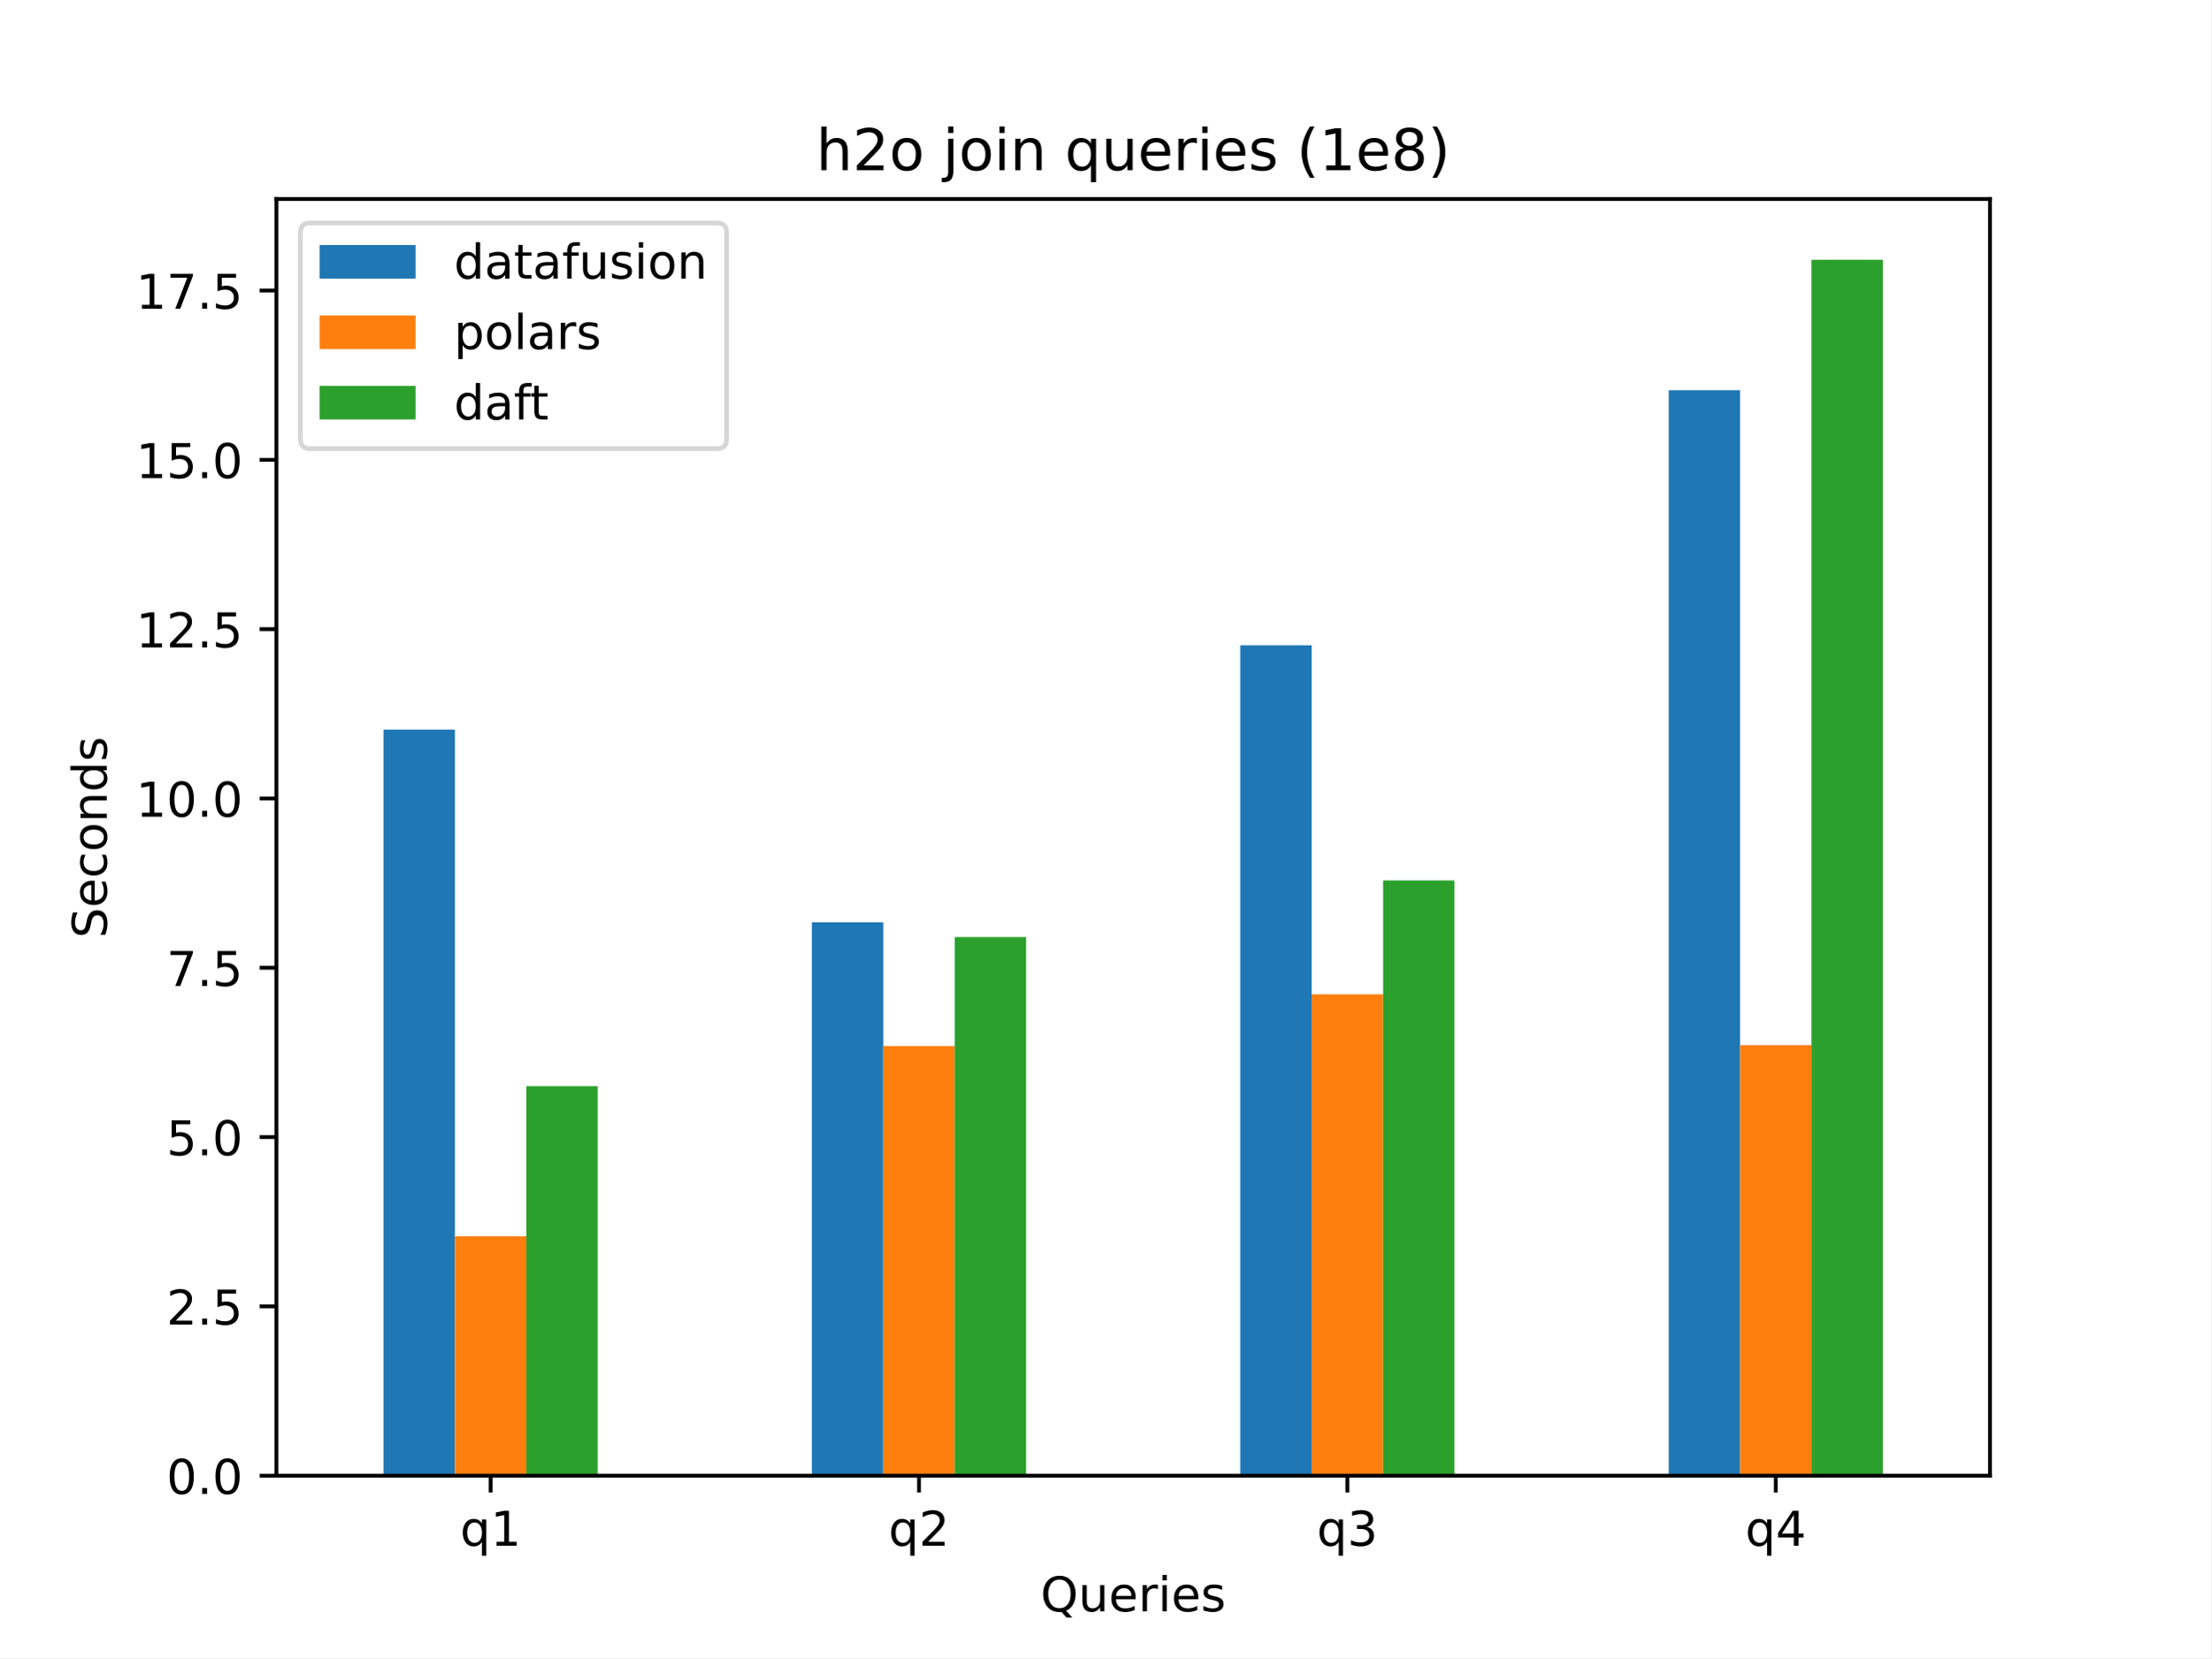
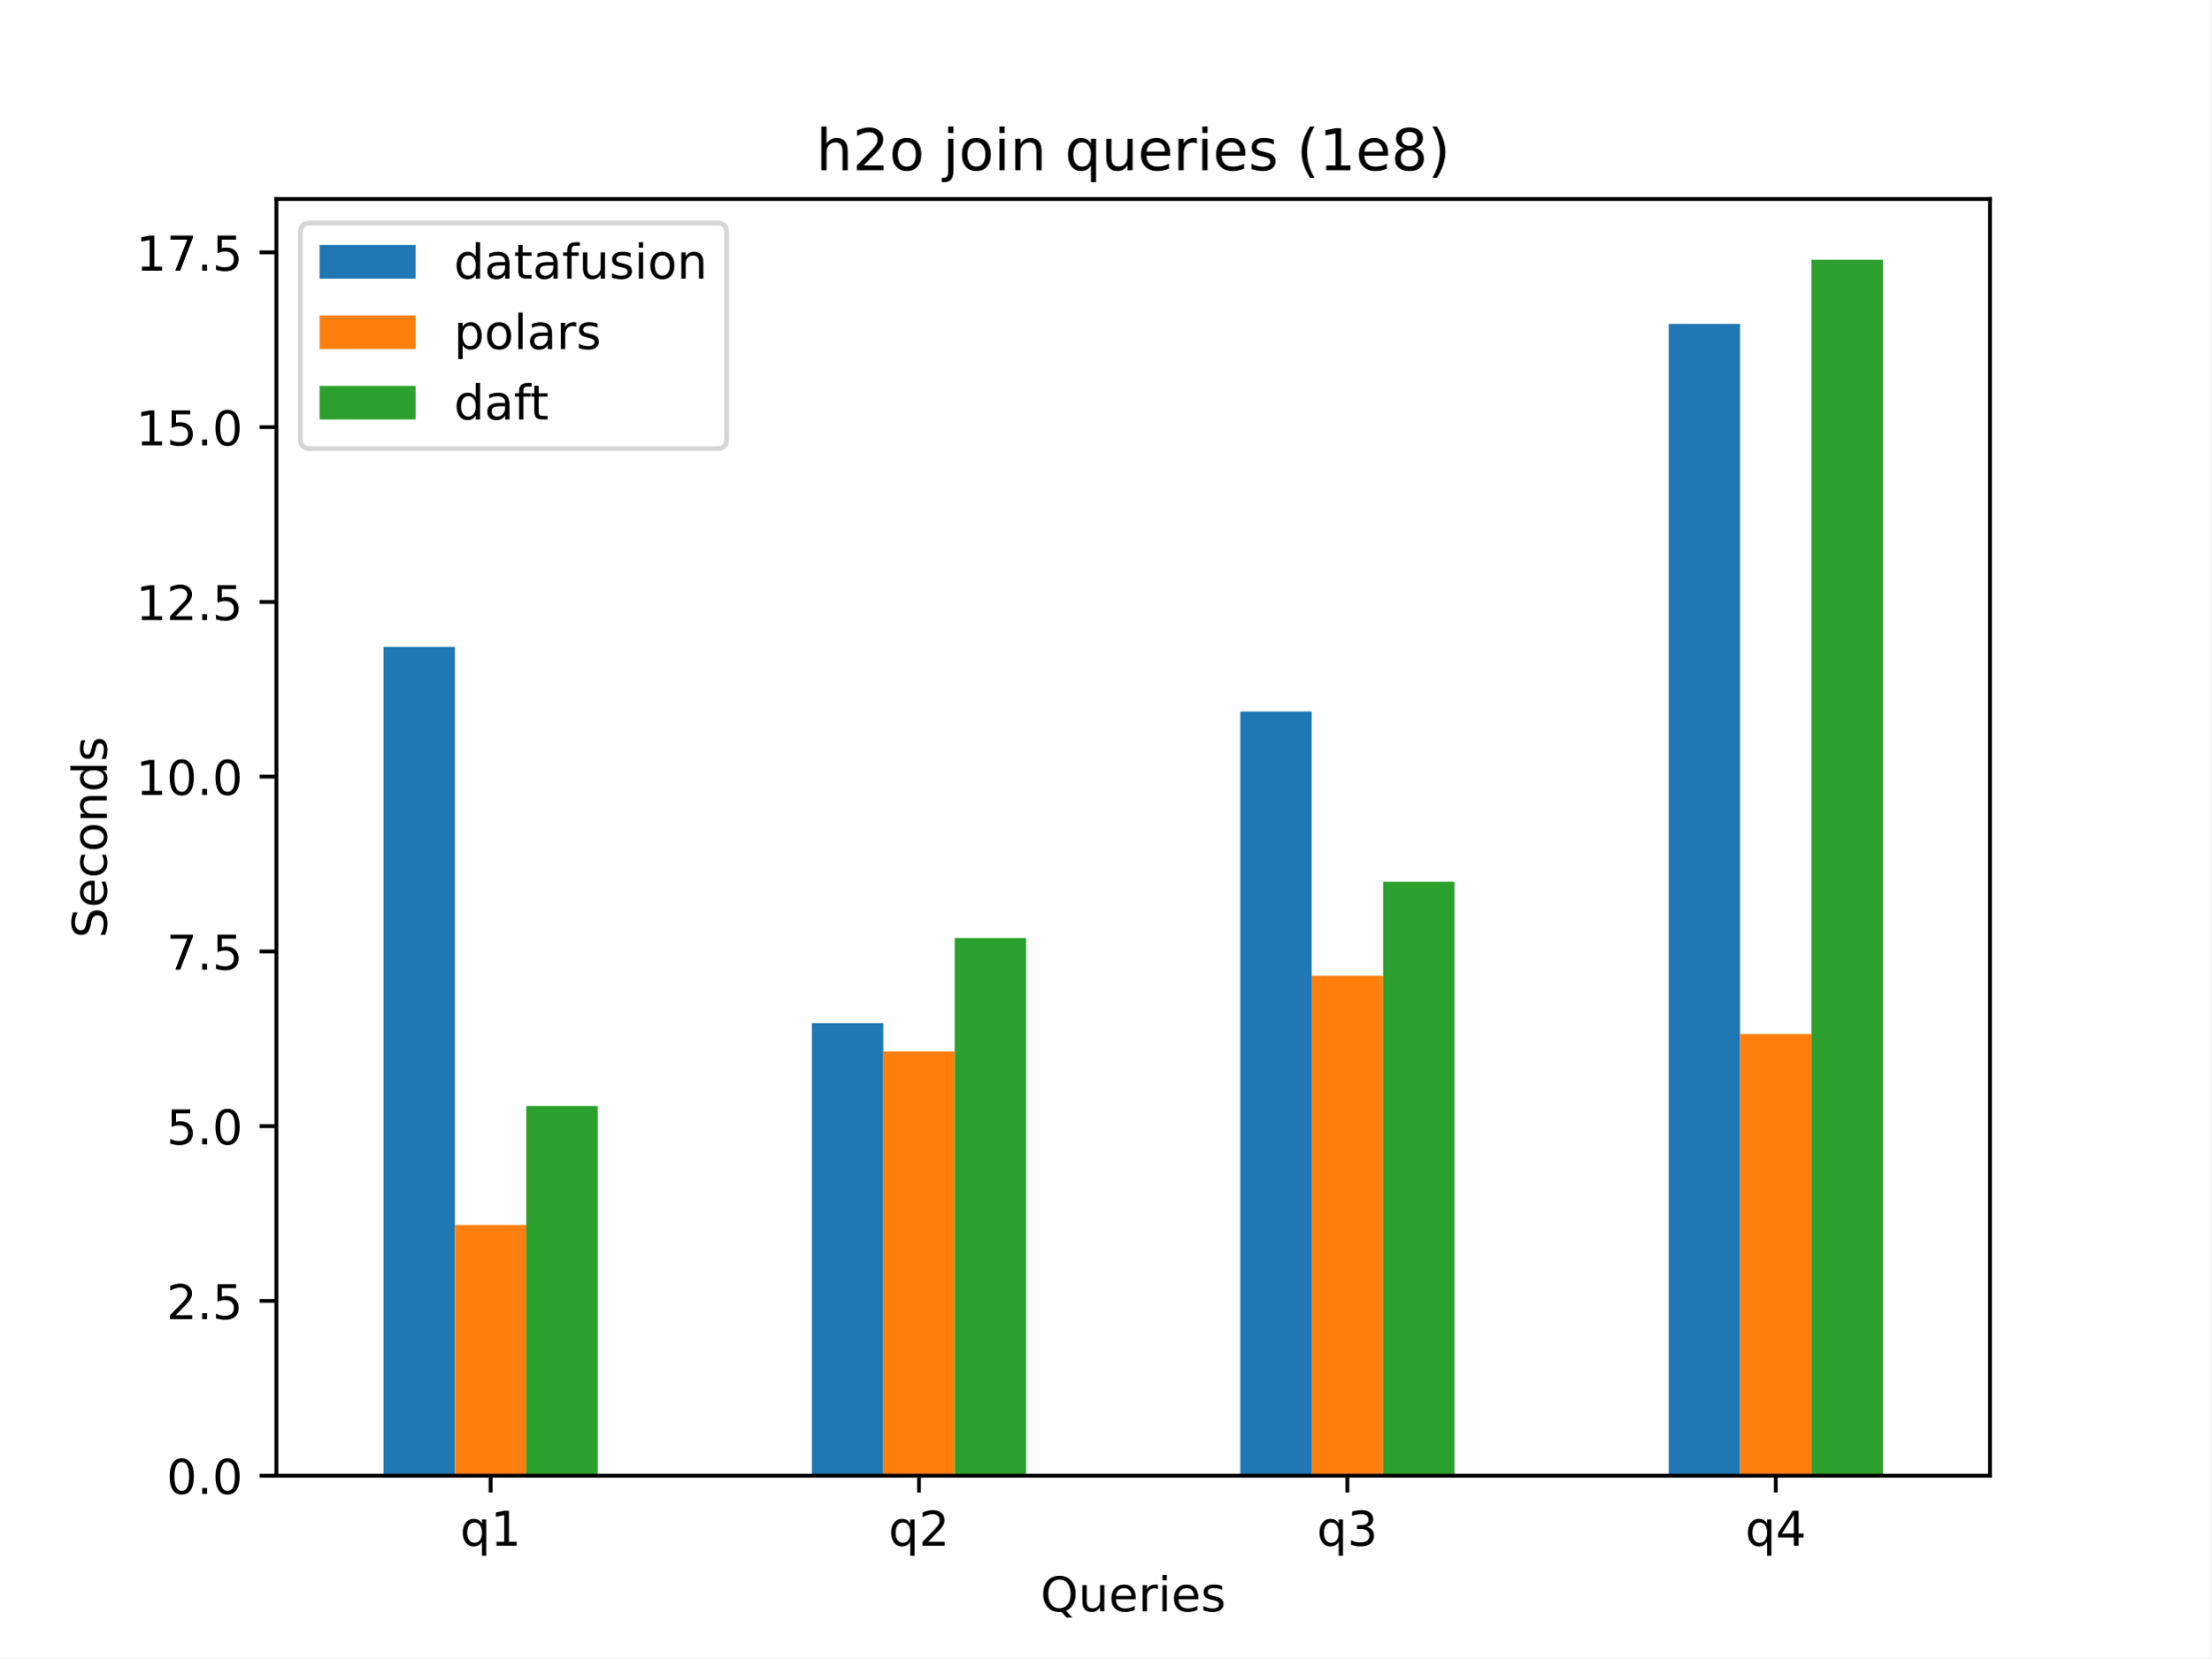
<svg xmlns="http://www.w3.org/2000/svg" xmlns:xlink="http://www.w3.org/1999/xlink" width="460.8pt" height="345.6pt" viewBox="0 0 460.8 345.6" version="1.1">
  <defs>
    <style type="text/css">*{stroke-linejoin: round; stroke-linecap: butt}</style>
  </defs>
  <g id="figure_1">
    <g id="patch_1">
      <path d="M 0 345.6  L 460.8 345.6  L 460.8 0  L 0 0  z " style="fill: #ffffff" />
    </g>
    <g id="axes_1">
      <g id="patch_2">
        <path d="M 57.6 307.584  L 414.72 307.584  L 414.72 41.472  L 57.6 41.472  z " style="fill: #ffffff" />
      </g>
      <g id="patch_3">
-         <path d="M 79.92 307.584  L 94.8 307.584  L 94.8 152.079  L 79.92 152.079  z " clip-path="url(#p8888142e0a)" style="fill: #1f77b4" />
+         <path d="M 79.92 307.584  L 94.8 307.584  L 94.8 134.821  L 79.92 134.821  z " clip-path="url(#p698aebd566)" style="fill: #1f77b4" />
      </g>
      <g id="patch_4">
-         <path d="M 169.2 307.584  L 184.08 307.584  L 184.08 192.232  L 169.2 192.232  z " clip-path="url(#p8888142e0a)" style="fill: #1f77b4" />
+         <path d="M 169.2 307.584  L 184.08 307.584  L 184.08 213.253  L 169.2 213.253  z " clip-path="url(#p698aebd566)" style="fill: #1f77b4" />
      </g>
      <g id="patch_5">
-         <path d="M 258.48 307.584  L 273.36 307.584  L 273.36 134.492  L 258.48 134.492  z " clip-path="url(#p8888142e0a)" style="fill: #1f77b4" />
+         <path d="M 258.48 307.584  L 273.36 307.584  L 273.36 148.299  L 258.48 148.299  z " clip-path="url(#p698aebd566)" style="fill: #1f77b4" />
      </g>
      <g id="patch_6">
-         <path d="M 347.76 307.584  L 362.64 307.584  L 362.64 81.339  L 347.76 81.339  z " clip-path="url(#p8888142e0a)" style="fill: #1f77b4" />
+         <path d="M 347.76 307.584  L 362.64 307.584  L 362.64 67.507  L 347.76 67.507  z " clip-path="url(#p698aebd566)" style="fill: #1f77b4" />
      </g>
      <g id="patch_7">
-         <path d="M 94.8 307.584  L 109.68 307.584  L 109.68 257.678  L 94.8 257.678  z " clip-path="url(#p8888142e0a)" style="fill: #ff7f0e" />
+         <path d="M 94.8 307.584  L 109.68 307.584  L 109.68 255.343  L 94.8 255.343  z " clip-path="url(#p698aebd566)" style="fill: #ff7f0e" />
      </g>
      <g id="patch_8">
-         <path d="M 184.08 307.584  L 198.96 307.584  L 198.96 218.029  L 184.08 218.029  z " clip-path="url(#p8888142e0a)" style="fill: #ff7f0e" />
+         <path d="M 184.08 307.584  L 198.96 307.584  L 198.96 219.173  L 184.08 219.173  z " clip-path="url(#p698aebd566)" style="fill: #ff7f0e" />
      </g>
      <g id="patch_9">
-         <path d="M 273.36 307.584  L 288.24 307.584  L 288.24 207.243  L 273.36 207.243  z " clip-path="url(#p8888142e0a)" style="fill: #ff7f0e" />
+         <path d="M 273.36 307.584  L 288.24 307.584  L 288.24 203.362  L 273.36 203.362  z " clip-path="url(#p698aebd566)" style="fill: #ff7f0e" />
      </g>
      <g id="patch_10">
-         <path d="M 362.64 307.584  L 377.52 307.584  L 377.52 217.824  L 362.64 217.824  z " clip-path="url(#p8888142e0a)" style="fill: #ff7f0e" />
+         <path d="M 362.64 307.584  L 377.52 307.584  L 377.52 215.518  L 362.64 215.518  z " clip-path="url(#p698aebd566)" style="fill: #ff7f0e" />
      </g>
      <g id="patch_11">
-         <path d="M 109.68 307.584  L 124.56 307.584  L 124.56 226.395  L 109.68 226.395  z " clip-path="url(#p8888142e0a)" style="fill: #2ca02c" />
+         <path d="M 109.68 307.584  L 124.56 307.584  L 124.56 230.52  L 109.68 230.52  z " clip-path="url(#p698aebd566)" style="fill: #2ca02c" />
      </g>
      <g id="patch_12">
-         <path d="M 198.96 307.584  L 213.84 307.584  L 213.84 195.303  L 198.96 195.303  z " clip-path="url(#p8888142e0a)" style="fill: #2ca02c" />
+         <path d="M 198.96 307.584  L 213.84 307.584  L 213.84 195.508  L 198.96 195.508  z " clip-path="url(#p698aebd566)" style="fill: #2ca02c" />
      </g>
      <g id="patch_13">
-         <path d="M 288.24 307.584  L 303.12 307.584  L 303.12 183.505  L 288.24 183.505  z " clip-path="url(#p8888142e0a)" style="fill: #2ca02c" />
+         <path d="M 288.24 307.584  L 303.12 307.584  L 303.12 183.793  L 288.24 183.793  z " clip-path="url(#p698aebd566)" style="fill: #2ca02c" />
      </g>
      <g id="patch_14">
-         <path d="M 377.52 307.584  L 392.4 307.584  L 392.4 54.144  L 377.52 54.144  z " clip-path="url(#p8888142e0a)" style="fill: #2ca02c" />
+         <path d="M 377.52 307.584  L 392.4 307.584  L 392.4 54.144  L 377.52 54.144  z " clip-path="url(#p698aebd566)" style="fill: #2ca02c" />
      </g>
      <g id="matplotlib.axis_1">
        <g id="xtick_1">
          <g id="line2d_1">
            <defs>
-               <path id="me333b2dd5c" d="M 0 0  L 0 3.5  " style="stroke: #000000; stroke-width: 0.8" />
-             </defs>
-             <g>
-               <use xlink:href="#me333b2dd5c" x="102.24" y="307.584" style="stroke: #000000; stroke-width: 0.8" />
+               <path id="m7c359d980b" d="M 0 0  L 0 3.5  " style="stroke: #000000; stroke-width: 0.8" />
+             </defs>
+             <g>
+               <use xlink:href="#m7c359d980b" x="102.24" y="307.584" style="stroke: #000000; stroke-width: 0.8" />
            </g>
          </g>
          <g id="text_1">
            <g transform="translate(95.88453 322.1824) scale(0.1 -0.1)">
              <defs>
                <path id="DejaVuSans-71" d="M 947 1747  Q 947 1113 1208 752  Q 1469 391 1925 391  Q 2381 391 2643 752  Q 2906 1113 2906 1747  Q 2906 2381 2643 2742  Q 2381 3103 1925 3103  Q 1469 3103 1208 2742  Q 947 2381 947 1747  z M 2906 525  Q 2725 213 2448 61  Q 2172 -91 1784 -91  Q 1150 -91 751 415  Q 353 922 353 1747  Q 353 2572 751 3078  Q 1150 3584 1784 3584  Q 2172 3584 2448 3432  Q 2725 3281 2906 2969  L 2906 3500  L 3481 3500  L 3481 -1331  L 2906 -1331  L 2906 525  z " transform="scale(0.015625)" />
                <path id="DejaVuSans-31" d="M 794 531  L 1825 531  L 1825 4091  L 703 3866  L 703 4441  L 1819 4666  L 2450 4666  L 2450 531  L 3481 531  L 3481 0  L 794 0  L 794 531  z " transform="scale(0.015625)" />
              </defs>
              <use xlink:href="#DejaVuSans-71" />
              <use xlink:href="#DejaVuSans-31" transform="translate(63.47656 0)" />
            </g>
          </g>
        </g>
        <g id="xtick_2">
          <g id="line2d_2">
            <g>
-               <use xlink:href="#me333b2dd5c" x="191.52" y="307.584" style="stroke: #000000; stroke-width: 0.8" />
+               <use xlink:href="#m7c359d980b" x="191.52" y="307.584" style="stroke: #000000; stroke-width: 0.8" />
            </g>
          </g>
          <g id="text_2">
            <g transform="translate(185.1645 322.1824) scale(0.1 -0.1)">
              <defs>
                <path id="DejaVuSans-32" d="M 1228 531  L 3431 531  L 3431 0  L 469 0  L 469 531  Q 828 903 1448 1529  Q 2069 2156 2228 2338  Q 2531 2678 2651 2914  Q 2772 3150 2772 3378  Q 2772 3750 2511 3984  Q 2250 4219 1831 4219  Q 1534 4219 1204 4116  Q 875 4013 500 3803  L 500 4441  Q 881 4594 1212 4672  Q 1544 4750 1819 4750  Q 2544 4750 2975 4387  Q 3406 4025 3406 3419  Q 3406 3131 3298 2873  Q 3191 2616 2906 2266  Q 2828 2175 2409 1742  Q 1991 1309 1228 531  z " transform="scale(0.015625)" />
              </defs>
              <use xlink:href="#DejaVuSans-71" />
              <use xlink:href="#DejaVuSans-32" transform="translate(63.47656 0)" />
            </g>
          </g>
        </g>
        <g id="xtick_3">
          <g id="line2d_3">
            <g>
-               <use xlink:href="#me333b2dd5c" x="280.8" y="307.584" style="stroke: #000000; stroke-width: 0.8" />
+               <use xlink:href="#m7c359d980b" x="280.8" y="307.584" style="stroke: #000000; stroke-width: 0.8" />
            </g>
          </g>
          <g id="text_3">
            <g transform="translate(274.4445 322.1824) scale(0.1 -0.1)">
              <defs>
                <path id="DejaVuSans-33" d="M 2597 2516  Q 3050 2419 3304 2112  Q 3559 1806 3559 1356  Q 3559 666 3084 287  Q 2609 -91 1734 -91  Q 1441 -91 1130 -33  Q 819 25 488 141  L 488 750  Q 750 597 1062 519  Q 1375 441 1716 441  Q 2309 441 2620 675  Q 2931 909 2931 1356  Q 2931 1769 2642 2001  Q 2353 2234 1838 2234  L 1294 2234  L 1294 2753  L 1863 2753  Q 2328 2753 2575 2939  Q 2822 3125 2822 3475  Q 2822 3834 2567 4026  Q 2313 4219 1838 4219  Q 1578 4219 1281 4162  Q 984 4106 628 3988  L 628 4550  Q 988 4650 1302 4700  Q 1616 4750 1894 4750  Q 2613 4750 3031 4423  Q 3450 4097 3450 3541  Q 3450 3153 3228 2886  Q 3006 2619 2597 2516  z " transform="scale(0.015625)" />
              </defs>
              <use xlink:href="#DejaVuSans-71" />
              <use xlink:href="#DejaVuSans-33" transform="translate(63.47656 0)" />
            </g>
          </g>
        </g>
        <g id="xtick_4">
          <g id="line2d_4">
            <g>
-               <use xlink:href="#me333b2dd5c" x="370.08" y="307.584" style="stroke: #000000; stroke-width: 0.8" />
+               <use xlink:href="#m7c359d980b" x="370.08" y="307.584" style="stroke: #000000; stroke-width: 0.8" />
            </g>
          </g>
          <g id="text_4">
            <g transform="translate(363.7245 322.1824) scale(0.1 -0.1)">
              <defs>
                <path id="DejaVuSans-34" d="M 2419 4116  L 825 1625  L 2419 1625  L 2419 4116  z M 2253 4666  L 3047 4666  L 3047 1625  L 3713 1625  L 3713 1100  L 3047 1100  L 3047 0  L 2419 0  L 2419 1100  L 313 1100  L 313 1709  L 2253 4666  z " transform="scale(0.015625)" />
              </defs>
              <use xlink:href="#DejaVuSans-71" />
              <use xlink:href="#DejaVuSans-34" transform="translate(63.47656 0)" />
            </g>
          </g>
        </g>
        <g id="text_5">
          <g transform="translate(216.853 335.8606) scale(0.1 -0.1)">
            <defs>
              <path id="DejaVuSans-51" d="M 2522 4238  Q 1834 4238 1429 3725  Q 1025 3213 1025 2328  Q 1025 1447 1429 934  Q 1834 422 2522 422  Q 3209 422 3611 934  Q 4013 1447 4013 2328  Q 4013 3213 3611 3725  Q 3209 4238 2522 4238  z M 3406 84  L 4238 -825  L 3475 -825  L 2784 -78  Q 2681 -84 2626 -87  Q 2572 -91 2522 -91  Q 1538 -91 948 567  Q 359 1225 359 2328  Q 359 3434 948 4092  Q 1538 4750 2522 4750  Q 3503 4750 4090 4092  Q 4678 3434 4678 2328  Q 4678 1516 4351 937  Q 4025 359 3406 84  z " transform="scale(0.015625)" />
              <path id="DejaVuSans-75" d="M 544 1381  L 544 3500  L 1119 3500  L 1119 1403  Q 1119 906 1312 657  Q 1506 409 1894 409  Q 2359 409 2629 706  Q 2900 1003 2900 1516  L 2900 3500  L 3475 3500  L 3475 0  L 2900 0  L 2900 538  Q 2691 219 2414 64  Q 2138 -91 1772 -91  Q 1169 -91 856 284  Q 544 659 544 1381  z M 1991 3584  L 1991 3584  z " transform="scale(0.015625)" />
              <path id="DejaVuSans-65" d="M 3597 1894  L 3597 1613  L 953 1613  Q 991 1019 1311 708  Q 1631 397 2203 397  Q 2534 397 2845 478  Q 3156 559 3463 722  L 3463 178  Q 3153 47 2828 -22  Q 2503 -91 2169 -91  Q 1331 -91 842 396  Q 353 884 353 1716  Q 353 2575 817 3079  Q 1281 3584 2069 3584  Q 2775 3584 3186 3129  Q 3597 2675 3597 1894  z M 3022 2063  Q 3016 2534 2758 2815  Q 2500 3097 2075 3097  Q 1594 3097 1305 2825  Q 1016 2553 972 2059  L 3022 2063  z " transform="scale(0.015625)" />
              <path id="DejaVuSans-72" d="M 2631 2963  Q 2534 3019 2420 3045  Q 2306 3072 2169 3072  Q 1681 3072 1420 2755  Q 1159 2438 1159 1844  L 1159 0  L 581 0  L 581 3500  L 1159 3500  L 1159 2956  Q 1341 3275 1631 3429  Q 1922 3584 2338 3584  Q 2397 3584 2469 3576  Q 2541 3569 2628 3553  L 2631 2963  z " transform="scale(0.015625)" />
              <path id="DejaVuSans-69" d="M 603 3500  L 1178 3500  L 1178 0  L 603 0  L 603 3500  z M 603 4863  L 1178 4863  L 1178 4134  L 603 4134  L 603 4863  z " transform="scale(0.015625)" />
              <path id="DejaVuSans-73" d="M 2834 3397  L 2834 2853  Q 2591 2978 2328 3040  Q 2066 3103 1784 3103  Q 1356 3103 1142 2972  Q 928 2841 928 2578  Q 928 2378 1081 2264  Q 1234 2150 1697 2047  L 1894 2003  Q 2506 1872 2764 1633  Q 3022 1394 3022 966  Q 3022 478 2636 193  Q 2250 -91 1575 -91  Q 1294 -91 989 -36  Q 684 19 347 128  L 347 722  Q 666 556 975 473  Q 1284 391 1588 391  Q 1994 391 2212 530  Q 2431 669 2431 922  Q 2431 1156 2273 1281  Q 2116 1406 1581 1522  L 1381 1569  Q 847 1681 609 1914  Q 372 2147 372 2553  Q 372 3047 722 3315  Q 1072 3584 1716 3584  Q 2034 3584 2315 3537  Q 2597 3491 2834 3397  z " transform="scale(0.015625)" />
            </defs>
            <use xlink:href="#DejaVuSans-51" />
            <use xlink:href="#DejaVuSans-75" transform="translate(78.71094 0)" />
            <use xlink:href="#DejaVuSans-65" transform="translate(142.0898 0)" />
            <use xlink:href="#DejaVuSans-72" transform="translate(203.6133 0)" />
            <use xlink:href="#DejaVuSans-69" transform="translate(244.7266 0)" />
            <use xlink:href="#DejaVuSans-65" transform="translate(272.5098 0)" />
            <use xlink:href="#DejaVuSans-73" transform="translate(334.0332 0)" />
          </g>
        </g>
      </g>
      <g id="matplotlib.axis_2">
        <g id="ytick_1">
          <g id="line2d_5">
            <defs>
-               <path id="m1cb45bf5b8" d="M 0 0  L -3.5 0  " style="stroke: #000000; stroke-width: 0.8" />
-             </defs>
-             <g>
-               <use xlink:href="#m1cb45bf5b8" x="57.6" y="307.584" style="stroke: #000000; stroke-width: 0.8" />
+               <path id="m0a2eb0f4f0" d="M 0 0  L -3.5 0  " style="stroke: #000000; stroke-width: 0.8" />
+             </defs>
+             <g>
+               <use xlink:href="#m0a2eb0f4f0" x="57.6" y="307.584" style="stroke: #000000; stroke-width: 0.8" />
            </g>
          </g>
          <g id="text_6">
            <g transform="translate(34.69687 311.3832) scale(0.1 -0.1)">
              <defs>
                <path id="DejaVuSans-30" d="M 2034 4250  Q 1547 4250 1301 3770  Q 1056 3291 1056 2328  Q 1056 1369 1301 889  Q 1547 409 2034 409  Q 2525 409 2770 889  Q 3016 1369 3016 2328  Q 3016 3291 2770 3770  Q 2525 4250 2034 4250  z M 2034 4750  Q 2819 4750 3233 4129  Q 3647 3509 3647 2328  Q 3647 1150 3233 529  Q 2819 -91 2034 -91  Q 1250 -91 836 529  Q 422 1150 422 2328  Q 422 3509 836 4129  Q 1250 4750 2034 4750  z " transform="scale(0.015625)" />
                <path id="DejaVuSans-2e" d="M 684 794  L 1344 794  L 1344 0  L 684 0  L 684 794  z " transform="scale(0.015625)" />
              </defs>
              <use xlink:href="#DejaVuSans-30" />
              <use xlink:href="#DejaVuSans-2e" transform="translate(63.62305 0)" />
              <use xlink:href="#DejaVuSans-30" transform="translate(95.41016 0)" />
            </g>
          </g>
        </g>
        <g id="ytick_2">
          <g id="line2d_6">
            <g>
-               <use xlink:href="#m1cb45bf5b8" x="57.6" y="272.294" style="stroke: #000000; stroke-width: 0.8" />
+               <use xlink:href="#m0a2eb0f4f0" x="57.6" y="271.158" style="stroke: #000000; stroke-width: 0.8" />
            </g>
          </g>
          <g id="text_7">
-             <g transform="translate(34.69687 276.0928) scale(0.1 -0.1)">
+             <g transform="translate(34.69687 274.9568) scale(0.1 -0.1)">
              <defs>
                <path id="DejaVuSans-35" d="M 691 4666  L 3169 4666  L 3169 4134  L 1269 4134  L 1269 2991  Q 1406 3038 1543 3061  Q 1681 3084 1819 3084  Q 2600 3084 3056 2656  Q 3513 2228 3513 1497  Q 3513 744 3044 326  Q 2575 -91 1722 -91  Q 1428 -91 1123 -41  Q 819 9 494 109  L 494 744  Q 775 591 1075 516  Q 1375 441 1709 441  Q 2250 441 2565 725  Q 2881 1009 2881 1497  Q 2881 1984 2565 2268  Q 2250 2553 1709 2553  Q 1456 2553 1204 2497  Q 953 2441 691 2322  L 691 4666  z " transform="scale(0.015625)" />
              </defs>
              <use xlink:href="#DejaVuSans-32" />
              <use xlink:href="#DejaVuSans-2e" transform="translate(63.62305 0)" />
              <use xlink:href="#DejaVuSans-35" transform="translate(95.41016 0)" />
            </g>
          </g>
        </g>
        <g id="ytick_3">
          <g id="line2d_7">
            <g>
-               <use xlink:href="#m1cb45bf5b8" x="57.6" y="237.003" style="stroke: #000000; stroke-width: 0.8" />
+               <use xlink:href="#m0a2eb0f4f0" x="57.6" y="234.731" style="stroke: #000000; stroke-width: 0.8" />
            </g>
          </g>
          <g id="text_8">
-             <g transform="translate(34.69687 240.8024) scale(0.1 -0.1)">
+             <g transform="translate(34.69687 238.5303) scale(0.1 -0.1)">
              <use xlink:href="#DejaVuSans-35" />
              <use xlink:href="#DejaVuSans-2e" transform="translate(63.62305 0)" />
              <use xlink:href="#DejaVuSans-30" transform="translate(95.41016 0)" />
            </g>
          </g>
        </g>
        <g id="ytick_4">
          <g id="line2d_8">
            <g>
-               <use xlink:href="#m1cb45bf5b8" x="57.6" y="201.713" style="stroke: #000000; stroke-width: 0.8" />
+               <use xlink:href="#m0a2eb0f4f0" x="57.6" y="198.305" style="stroke: #000000; stroke-width: 0.8" />
            </g>
          </g>
          <g id="text_9">
-             <g transform="translate(34.69687 205.512) scale(0.1 -0.1)">
+             <g transform="translate(34.69687 202.1039) scale(0.1 -0.1)">
              <defs>
                <path id="DejaVuSans-37" d="M 525 4666  L 3525 4666  L 3525 4397  L 1831 0  L 1172 0  L 2766 4134  L 525 4134  L 525 4666  z " transform="scale(0.015625)" />
              </defs>
              <use xlink:href="#DejaVuSans-37" />
              <use xlink:href="#DejaVuSans-2e" transform="translate(63.62305 0)" />
              <use xlink:href="#DejaVuSans-35" transform="translate(95.41016 0)" />
            </g>
          </g>
        </g>
        <g id="ytick_5">
          <g id="line2d_9">
            <g>
-               <use xlink:href="#m1cb45bf5b8" x="57.6" y="166.422" style="stroke: #000000; stroke-width: 0.8" />
+               <use xlink:href="#m0a2eb0f4f0" x="57.6" y="161.878" style="stroke: #000000; stroke-width: 0.8" />
            </g>
          </g>
          <g id="text_10">
-             <g transform="translate(28.33438 170.2216) scale(0.1 -0.1)">
+             <g transform="translate(28.33438 165.6774) scale(0.1 -0.1)">
              <use xlink:href="#DejaVuSans-31" />
              <use xlink:href="#DejaVuSans-30" transform="translate(63.62305 0)" />
              <use xlink:href="#DejaVuSans-2e" transform="translate(127.2461 0)" />
              <use xlink:href="#DejaVuSans-30" transform="translate(159.0332 0)" />
            </g>
          </g>
        </g>
        <g id="ytick_6">
          <g id="line2d_10">
            <g>
-               <use xlink:href="#m1cb45bf5b8" x="57.6" y="131.132" style="stroke: #000000; stroke-width: 0.8" />
+               <use xlink:href="#m0a2eb0f4f0" x="57.6" y="125.452" style="stroke: #000000; stroke-width: 0.8" />
            </g>
          </g>
          <g id="text_11">
-             <g transform="translate(28.33438 134.9312) scale(0.1 -0.1)">
+             <g transform="translate(28.33438 129.251) scale(0.1 -0.1)">
              <use xlink:href="#DejaVuSans-31" />
              <use xlink:href="#DejaVuSans-32" transform="translate(63.62305 0)" />
              <use xlink:href="#DejaVuSans-2e" transform="translate(127.2461 0)" />
              <use xlink:href="#DejaVuSans-35" transform="translate(159.0332 0)" />
            </g>
          </g>
        </g>
        <g id="ytick_7">
          <g id="line2d_11">
            <g>
-               <use xlink:href="#m1cb45bf5b8" x="57.6" y="95.842" style="stroke: #000000; stroke-width: 0.8" />
+               <use xlink:href="#m0a2eb0f4f0" x="57.6" y="89.025" style="stroke: #000000; stroke-width: 0.8" />
            </g>
          </g>
          <g id="text_12">
-             <g transform="translate(28.33438 99.64083) scale(0.1 -0.1)">
+             <g transform="translate(28.33438 92.82457) scale(0.1 -0.1)">
              <use xlink:href="#DejaVuSans-31" />
              <use xlink:href="#DejaVuSans-35" transform="translate(63.62305 0)" />
              <use xlink:href="#DejaVuSans-2e" transform="translate(127.2461 0)" />
              <use xlink:href="#DejaVuSans-30" transform="translate(159.0332 0)" />
            </g>
          </g>
        </g>
        <g id="ytick_8">
          <g id="line2d_12">
            <g>
-               <use xlink:href="#m1cb45bf5b8" x="57.6" y="60.551" style="stroke: #000000; stroke-width: 0.8" />
+               <use xlink:href="#m0a2eb0f4f0" x="57.6" y="52.599" style="stroke: #000000; stroke-width: 0.8" />
            </g>
          </g>
          <g id="text_13">
-             <g transform="translate(28.33438 64.35043) scale(0.1 -0.1)">
+             <g transform="translate(28.33438 56.39812) scale(0.1 -0.1)">
              <use xlink:href="#DejaVuSans-31" />
              <use xlink:href="#DejaVuSans-37" transform="translate(63.62305 0)" />
              <use xlink:href="#DejaVuSans-2e" transform="translate(127.2461 0)" />
              <use xlink:href="#DejaVuSans-35" transform="translate(159.0332 0)" />
            </g>
          </g>
        </g>
        <g id="text_14">
          <g transform="translate(22.25469 195.535) rotate(-90) scale(0.1 -0.1)">
            <defs>
              <path id="DejaVuSans-53" d="M 3425 4513  L 3425 3897  Q 3066 4069 2747 4153  Q 2428 4238 2131 4238  Q 1616 4238 1336 4038  Q 1056 3838 1056 3469  Q 1056 3159 1242 3001  Q 1428 2844 1947 2747  L 2328 2669  Q 3034 2534 3370 2195  Q 3706 1856 3706 1288  Q 3706 609 3251 259  Q 2797 -91 1919 -91  Q 1588 -91 1214 -16  Q 841 59 441 206  L 441 856  Q 825 641 1194 531  Q 1563 422 1919 422  Q 2459 422 2753 634  Q 3047 847 3047 1241  Q 3047 1584 2836 1778  Q 2625 1972 2144 2069  L 1759 2144  Q 1053 2284 737 2584  Q 422 2884 422 3419  Q 422 4038 858 4394  Q 1294 4750 2059 4750  Q 2388 4750 2728 4690  Q 3069 4631 3425 4513  z " transform="scale(0.015625)" />
              <path id="DejaVuSans-63" d="M 3122 3366  L 3122 2828  Q 2878 2963 2633 3030  Q 2388 3097 2138 3097  Q 1578 3097 1268 2742  Q 959 2388 959 1747  Q 959 1106 1268 751  Q 1578 397 2138 397  Q 2388 397 2633 464  Q 2878 531 3122 666  L 3122 134  Q 2881 22 2623 -34  Q 2366 -91 2075 -91  Q 1284 -91 818 406  Q 353 903 353 1747  Q 353 2603 823 3093  Q 1294 3584 2113 3584  Q 2378 3584 2631 3529  Q 2884 3475 3122 3366  z " transform="scale(0.015625)" />
              <path id="DejaVuSans-6f" d="M 1959 3097  Q 1497 3097 1228 2736  Q 959 2375 959 1747  Q 959 1119 1226 758  Q 1494 397 1959 397  Q 2419 397 2687 759  Q 2956 1122 2956 1747  Q 2956 2369 2687 2733  Q 2419 3097 1959 3097  z M 1959 3584  Q 2709 3584 3137 3096  Q 3566 2609 3566 1747  Q 3566 888 3137 398  Q 2709 -91 1959 -91  Q 1206 -91 779 398  Q 353 888 353 1747  Q 353 2609 779 3096  Q 1206 3584 1959 3584  z " transform="scale(0.015625)" />
              <path id="DejaVuSans-6e" d="M 3513 2113  L 3513 0  L 2938 0  L 2938 2094  Q 2938 2591 2744 2837  Q 2550 3084 2163 3084  Q 1697 3084 1428 2787  Q 1159 2491 1159 1978  L 1159 0  L 581 0  L 581 3500  L 1159 3500  L 1159 2956  Q 1366 3272 1645 3428  Q 1925 3584 2291 3584  Q 2894 3584 3203 3211  Q 3513 2838 3513 2113  z " transform="scale(0.015625)" />
              <path id="DejaVuSans-64" d="M 2906 2969  L 2906 4863  L 3481 4863  L 3481 0  L 2906 0  L 2906 525  Q 2725 213 2448 61  Q 2172 -91 1784 -91  Q 1150 -91 751 415  Q 353 922 353 1747  Q 353 2572 751 3078  Q 1150 3584 1784 3584  Q 2172 3584 2448 3432  Q 2725 3281 2906 2969  z M 947 1747  Q 947 1113 1208 752  Q 1469 391 1925 391  Q 2381 391 2643 752  Q 2906 1113 2906 1747  Q 2906 2381 2643 2742  Q 2381 3103 1925 3103  Q 1469 3103 1208 2742  Q 947 2381 947 1747  z " transform="scale(0.015625)" />
            </defs>
            <use xlink:href="#DejaVuSans-53" />
            <use xlink:href="#DejaVuSans-65" transform="translate(63.47656 0)" />
            <use xlink:href="#DejaVuSans-63" transform="translate(125 0)" />
            <use xlink:href="#DejaVuSans-6f" transform="translate(179.9805 0)" />
            <use xlink:href="#DejaVuSans-6e" transform="translate(241.1621 0)" />
            <use xlink:href="#DejaVuSans-64" transform="translate(304.541 0)" />
            <use xlink:href="#DejaVuSans-73" transform="translate(368.0176 0)" />
          </g>
        </g>
      </g>
      <g id="patch_15">
        <path d="M 57.6 307.584  L 57.6 41.472  " style="fill: none; stroke: #000000; stroke-width: 0.8; stroke-linejoin: miter; stroke-linecap: square" />
      </g>
      <g id="patch_16">
        <path d="M 414.72 307.584  L 414.72 41.472  " style="fill: none; stroke: #000000; stroke-width: 0.8; stroke-linejoin: miter; stroke-linecap: square" />
      </g>
      <g id="patch_17">
        <path d="M 57.6 307.584  L 414.72 307.584  " style="fill: none; stroke: #000000; stroke-width: 0.8; stroke-linejoin: miter; stroke-linecap: square" />
      </g>
      <g id="patch_18">
        <path d="M 57.6 41.472  L 414.72 41.472  " style="fill: none; stroke: #000000; stroke-width: 0.8; stroke-linejoin: miter; stroke-linecap: square" />
      </g>
      <g id="text_15">
        <g transform="translate(170.0775 35.472) scale(0.12 -0.12)">
          <defs>
            <path id="DejaVuSans-68" d="M 3513 2113  L 3513 0  L 2938 0  L 2938 2094  Q 2938 2591 2744 2837  Q 2550 3084 2163 3084  Q 1697 3084 1428 2787  Q 1159 2491 1159 1978  L 1159 0  L 581 0  L 581 4863  L 1159 4863  L 1159 2956  Q 1366 3272 1645 3428  Q 1925 3584 2291 3584  Q 2894 3584 3203 3211  Q 3513 2838 3513 2113  z " transform="scale(0.015625)" />
            <path id="DejaVuSans-20" transform="scale(0.015625)" />
            <path id="DejaVuSans-6a" d="M 603 3500  L 1178 3500  L 1178 -63  Q 1178 -731 923 -1031  Q 669 -1331 103 -1331  L -116 -1331  L -116 -844  L 38 -844  Q 366 -844 484 -692  Q 603 -541 603 -63  L 603 3500  z M 603 4863  L 1178 4863  L 1178 4134  L 603 4134  L 603 4863  z " transform="scale(0.015625)" />
            <path id="DejaVuSans-28" d="M 1984 4856  Q 1566 4138 1362 3434  Q 1159 2731 1159 2009  Q 1159 1288 1364 580  Q 1569 -128 1984 -844  L 1484 -844  Q 1016 -109 783 600  Q 550 1309 550 2009  Q 550 2706 781 3412  Q 1013 4119 1484 4856  L 1984 4856  z " transform="scale(0.015625)" />
            <path id="DejaVuSans-38" d="M 2034 2216  Q 1584 2216 1326 1975  Q 1069 1734 1069 1313  Q 1069 891 1326 650  Q 1584 409 2034 409  Q 2484 409 2743 651  Q 3003 894 3003 1313  Q 3003 1734 2745 1975  Q 2488 2216 2034 2216  z M 1403 2484  Q 997 2584 770 2862  Q 544 3141 544 3541  Q 544 4100 942 4425  Q 1341 4750 2034 4750  Q 2731 4750 3128 4425  Q 3525 4100 3525 3541  Q 3525 3141 3298 2862  Q 3072 2584 2669 2484  Q 3125 2378 3379 2068  Q 3634 1759 3634 1313  Q 3634 634 3220 271  Q 2806 -91 2034 -91  Q 1263 -91 848 271  Q 434 634 434 1313  Q 434 1759 690 2068  Q 947 2378 1403 2484  z M 1172 3481  Q 1172 3119 1398 2916  Q 1625 2713 2034 2713  Q 2441 2713 2670 2916  Q 2900 3119 2900 3481  Q 2900 3844 2670 4047  Q 2441 4250 2034 4250  Q 1625 4250 1398 4047  Q 1172 3844 1172 3481  z " transform="scale(0.015625)" />
            <path id="DejaVuSans-29" d="M 513 4856  L 1013 4856  Q 1481 4119 1714 3412  Q 1947 2706 1947 2009  Q 1947 1309 1714 600  Q 1481 -109 1013 -844  L 513 -844  Q 928 -128 1133 580  Q 1338 1288 1338 2009  Q 1338 2731 1133 3434  Q 928 4138 513 4856  z " transform="scale(0.015625)" />
          </defs>
          <use xlink:href="#DejaVuSans-68" />
          <use xlink:href="#DejaVuSans-32" transform="translate(63.37891 0)" />
          <use xlink:href="#DejaVuSans-6f" transform="translate(127.002 0)" />
          <use xlink:href="#DejaVuSans-20" transform="translate(188.1836 0)" />
          <use xlink:href="#DejaVuSans-6a" transform="translate(219.9707 0)" />
          <use xlink:href="#DejaVuSans-6f" transform="translate(247.7539 0)" />
          <use xlink:href="#DejaVuSans-69" transform="translate(308.9355 0)" />
          <use xlink:href="#DejaVuSans-6e" transform="translate(336.7188 0)" />
          <use xlink:href="#DejaVuSans-20" transform="translate(400.0977 0)" />
          <use xlink:href="#DejaVuSans-71" transform="translate(431.8848 0)" />
          <use xlink:href="#DejaVuSans-75" transform="translate(495.3613 0)" />
          <use xlink:href="#DejaVuSans-65" transform="translate(558.7402 0)" />
          <use xlink:href="#DejaVuSans-72" transform="translate(620.2637 0)" />
          <use xlink:href="#DejaVuSans-69" transform="translate(661.377 0)" />
          <use xlink:href="#DejaVuSans-65" transform="translate(689.1602 0)" />
          <use xlink:href="#DejaVuSans-73" transform="translate(750.6836 0)" />
          <use xlink:href="#DejaVuSans-20" transform="translate(802.7832 0)" />
          <use xlink:href="#DejaVuSans-28" transform="translate(834.5703 0)" />
          <use xlink:href="#DejaVuSans-31" transform="translate(873.584 0)" />
          <use xlink:href="#DejaVuSans-65" transform="translate(937.207 0)" />
          <use xlink:href="#DejaVuSans-38" transform="translate(998.7305 0)" />
          <use xlink:href="#DejaVuSans-29" transform="translate(1062.354 0)" />
        </g>
      </g>
      <g id="legend_1">
        <g id="patch_19">
          <path d="M 64.6 93.506  L 149.427 93.506  Q 151.427 93.506 151.427 91.506  L 151.427 48.472  Q 151.427 46.472 149.427 46.472  L 64.6 46.472  Q 62.6 46.472 62.6 48.472  L 62.6 91.506  Q 62.6 93.506 64.6 93.506  z " style="fill: #ffffff; opacity: 0.8; stroke: #cccccc; stroke-linejoin: miter" />
        </g>
        <g id="patch_20">
          <path d="M 66.6 58.07  L 86.6 58.07  L 86.6 51.07  L 66.6 51.07  z " style="fill: #1f77b4" />
        </g>
        <g id="text_16">
          <g transform="translate(94.6 58.07044) scale(0.1 -0.1)">
            <defs>
              <path id="DejaVuSans-61" d="M 2194 1759  Q 1497 1759 1228 1600  Q 959 1441 959 1056  Q 959 750 1161 570  Q 1363 391 1709 391  Q 2188 391 2477 730  Q 2766 1069 2766 1631  L 2766 1759  L 2194 1759  z M 3341 1997  L 3341 0  L 2766 0  L 2766 531  Q 2569 213 2275 61  Q 1981 -91 1556 -91  Q 1019 -91 701 211  Q 384 513 384 1019  Q 384 1609 779 1909  Q 1175 2209 1959 2209  L 2766 2209  L 2766 2266  Q 2766 2663 2505 2880  Q 2244 3097 1772 3097  Q 1472 3097 1187 3025  Q 903 2953 641 2809  L 641 3341  Q 956 3463 1253 3523  Q 1550 3584 1831 3584  Q 2591 3584 2966 3190  Q 3341 2797 3341 1997  z " transform="scale(0.015625)" />
              <path id="DejaVuSans-74" d="M 1172 4494  L 1172 3500  L 2356 3500  L 2356 3053  L 1172 3053  L 1172 1153  Q 1172 725 1289 603  Q 1406 481 1766 481  L 2356 481  L 2356 0  L 1766 0  Q 1100 0 847 248  Q 594 497 594 1153  L 594 3053  L 172 3053  L 172 3500  L 594 3500  L 594 4494  L 1172 4494  z " transform="scale(0.015625)" />
              <path id="DejaVuSans-66" d="M 2375 4863  L 2375 4384  L 1825 4384  Q 1516 4384 1395 4259  Q 1275 4134 1275 3809  L 1275 3500  L 2222 3500  L 2222 3053  L 1275 3053  L 1275 0  L 697 0  L 697 3053  L 147 3053  L 147 3500  L 697 3500  L 697 3744  Q 697 4328 969 4595  Q 1241 4863 1831 4863  L 2375 4863  z " transform="scale(0.015625)" />
            </defs>
            <use xlink:href="#DejaVuSans-64" />
            <use xlink:href="#DejaVuSans-61" transform="translate(63.47656 0)" />
            <use xlink:href="#DejaVuSans-74" transform="translate(124.7559 0)" />
            <use xlink:href="#DejaVuSans-61" transform="translate(163.9648 0)" />
            <use xlink:href="#DejaVuSans-66" transform="translate(225.2441 0)" />
            <use xlink:href="#DejaVuSans-75" transform="translate(260.4492 0)" />
            <use xlink:href="#DejaVuSans-73" transform="translate(323.8281 0)" />
            <use xlink:href="#DejaVuSans-69" transform="translate(375.9277 0)" />
            <use xlink:href="#DejaVuSans-6f" transform="translate(403.7109 0)" />
            <use xlink:href="#DejaVuSans-6e" transform="translate(464.8926 0)" />
          </g>
        </g>
        <g id="patch_21">
          <path d="M 66.6 72.749  L 86.6 72.749  L 86.6 65.749  L 66.6 65.749  z " style="fill: #ff7f0e" />
        </g>
        <g id="text_17">
          <g transform="translate(94.6 72.74856) scale(0.1 -0.1)">
            <defs>
              <path id="DejaVuSans-70" d="M 1159 525  L 1159 -1331  L 581 -1331  L 581 3500  L 1159 3500  L 1159 2969  Q 1341 3281 1617 3432  Q 1894 3584 2278 3584  Q 2916 3584 3314 3078  Q 3713 2572 3713 1747  Q 3713 922 3314 415  Q 2916 -91 2278 -91  Q 1894 -91 1617 61  Q 1341 213 1159 525  z M 3116 1747  Q 3116 2381 2855 2742  Q 2594 3103 2138 3103  Q 1681 3103 1420 2742  Q 1159 2381 1159 1747  Q 1159 1113 1420 752  Q 1681 391 2138 391  Q 2594 391 2855 752  Q 3116 1113 3116 1747  z " transform="scale(0.015625)" />
              <path id="DejaVuSans-6c" d="M 603 4863  L 1178 4863  L 1178 0  L 603 0  L 603 4863  z " transform="scale(0.015625)" />
            </defs>
            <use xlink:href="#DejaVuSans-70" />
            <use xlink:href="#DejaVuSans-6f" transform="translate(63.47656 0)" />
            <use xlink:href="#DejaVuSans-6c" transform="translate(124.6582 0)" />
            <use xlink:href="#DejaVuSans-61" transform="translate(152.4414 0)" />
            <use xlink:href="#DejaVuSans-72" transform="translate(213.7207 0)" />
            <use xlink:href="#DejaVuSans-73" transform="translate(254.834 0)" />
          </g>
        </g>
        <g id="patch_22">
          <path d="M 66.6 87.427  L 86.6 87.427  L 86.6 80.427  L 66.6 80.427  z " style="fill: #2ca02c" />
        </g>
        <g id="text_18">
          <g transform="translate(94.6 87.42669) scale(0.1 -0.1)">
            <use xlink:href="#DejaVuSans-64" />
            <use xlink:href="#DejaVuSans-61" transform="translate(63.47656 0)" />
            <use xlink:href="#DejaVuSans-66" transform="translate(124.7559 0)" />
            <use xlink:href="#DejaVuSans-74" transform="translate(158.2109 0)" />
          </g>
        </g>
      </g>
    </g>
  </g>
  <defs>
-     <clipPath id="p8888142e0a">
+     <clipPath id="p698aebd566">
      <rect x="57.6" y="41.472" width="357.12" height="266.112" />
    </clipPath>
  </defs>
</svg>
